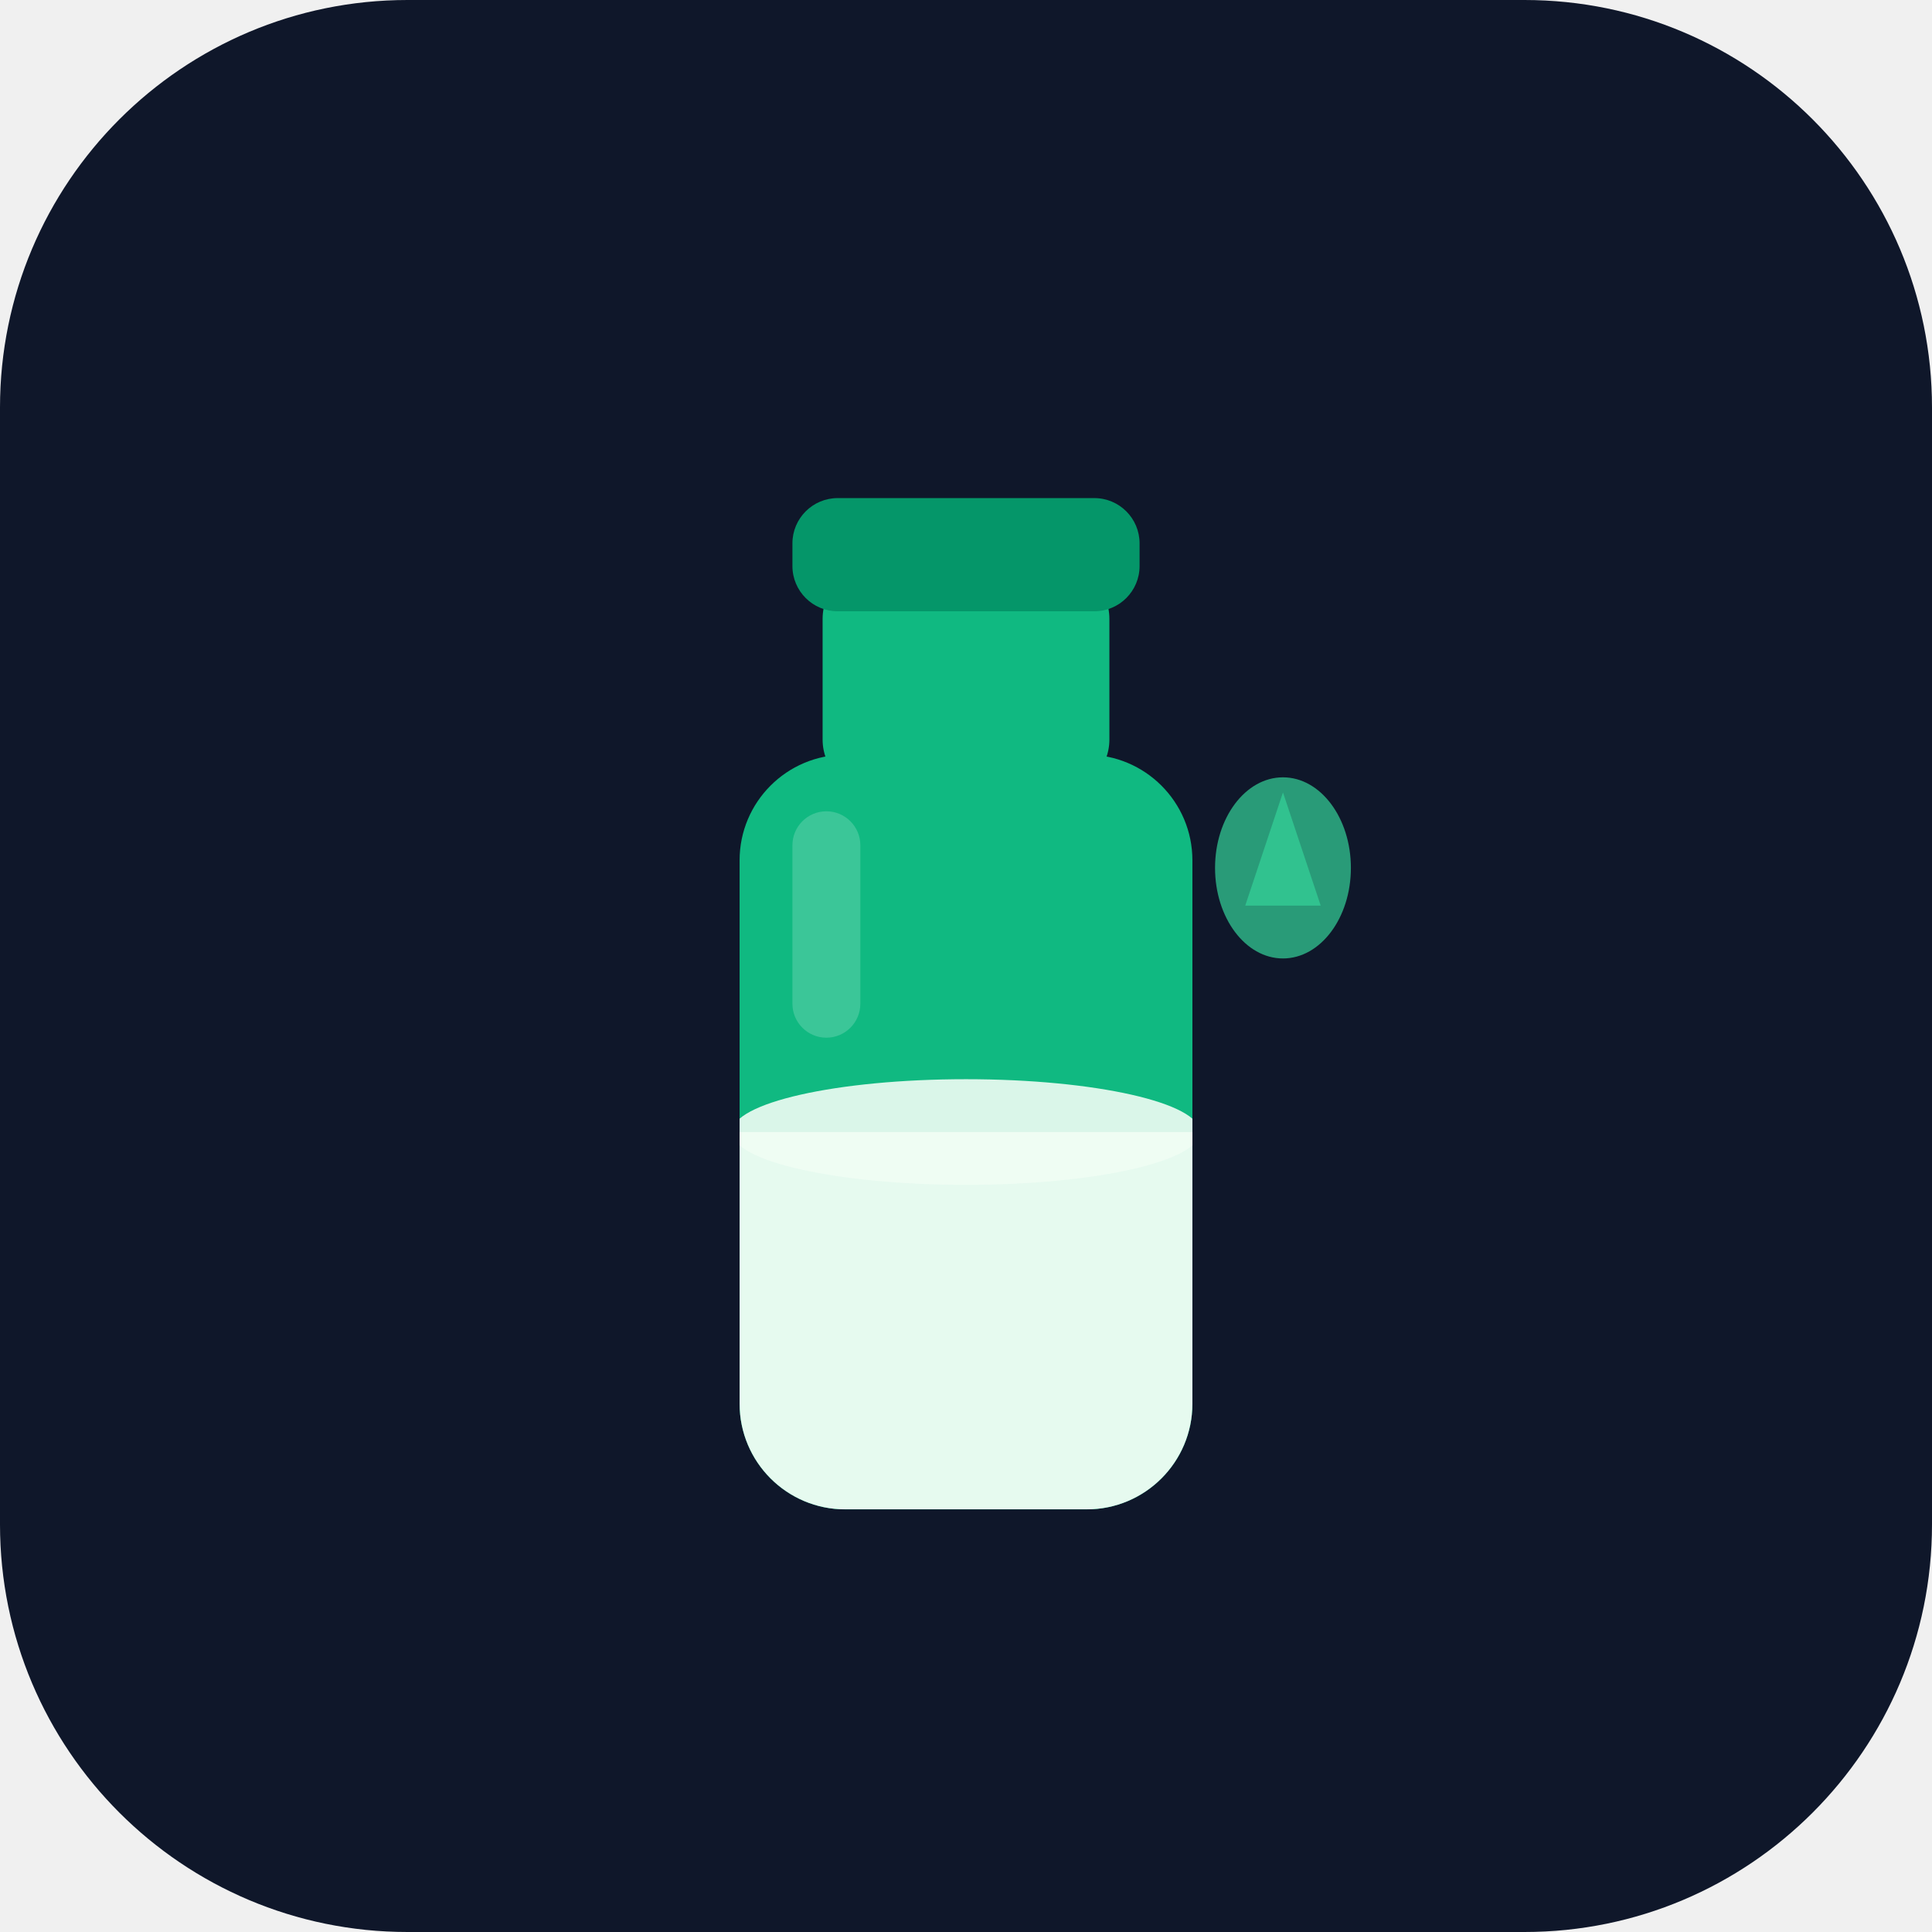
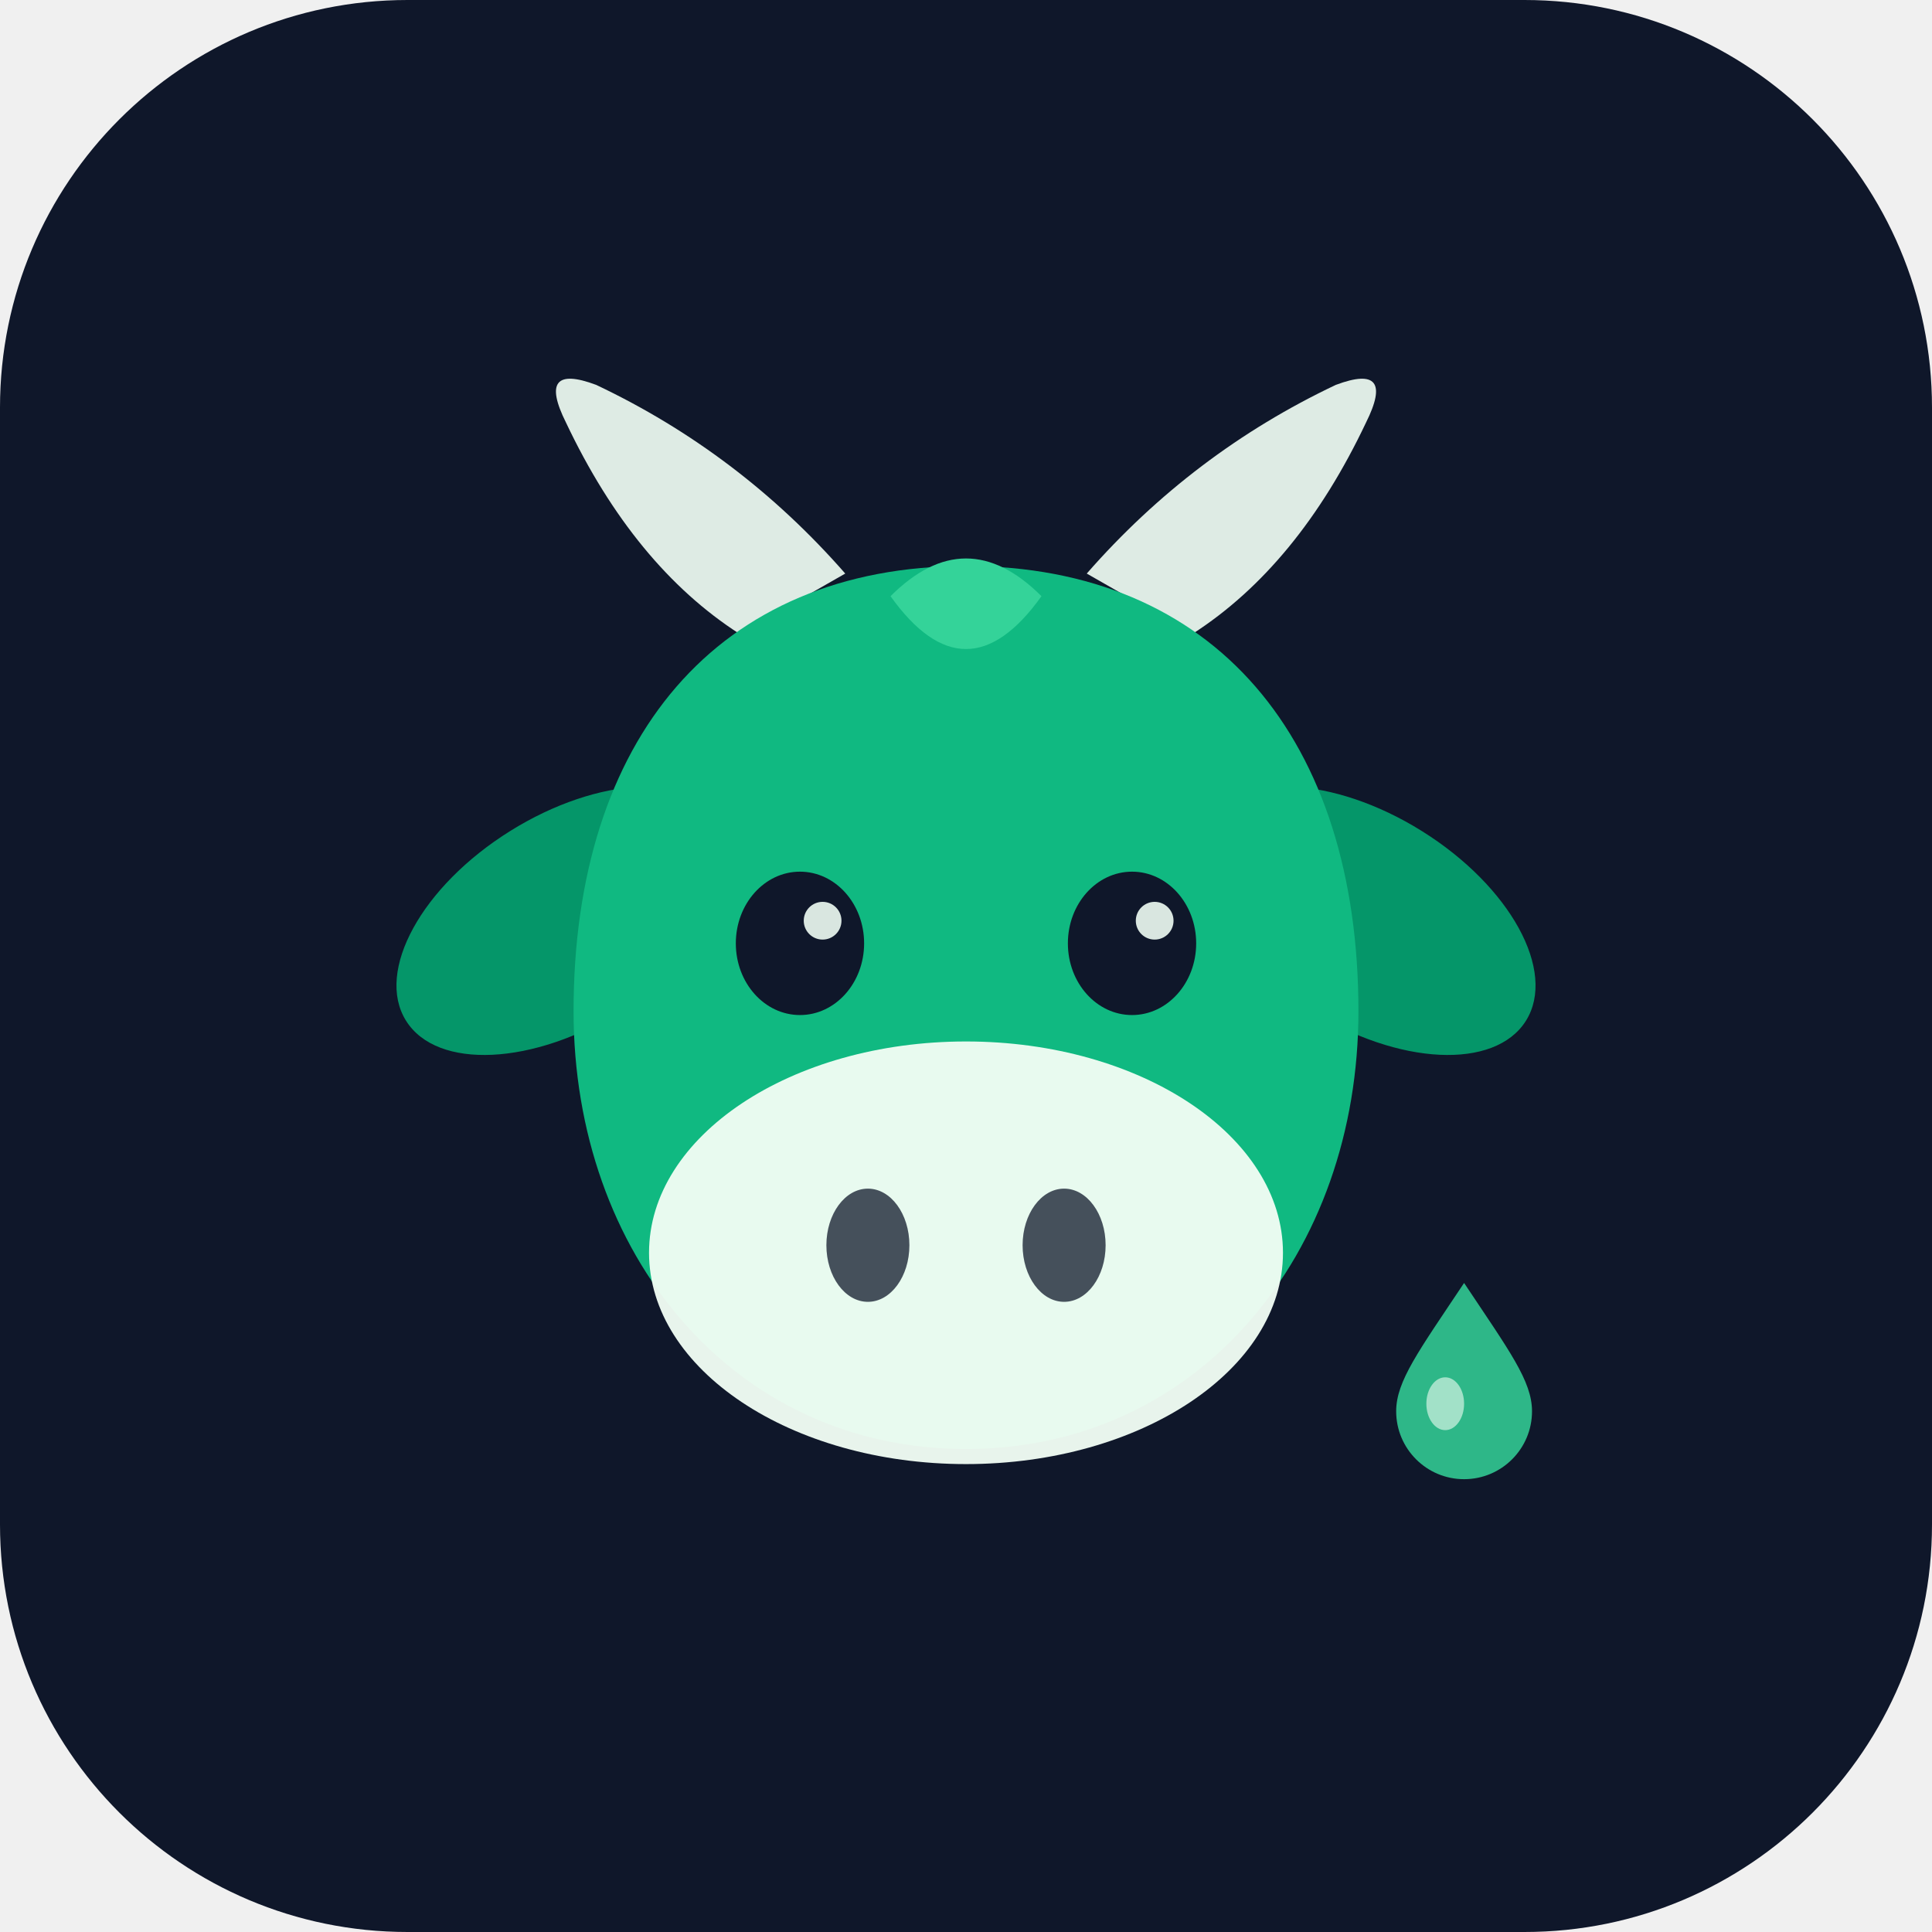
<svg xmlns="http://www.w3.org/2000/svg" viewBox="0 0 512 512">
  <rect width="512" height="512" rx="108" fill="#0f172a" />
-   <rect x="196" y="200" width="120" height="200" rx="28" fill="#10b981" />
-   <rect x="218" y="150" width="76" height="60" rx="14" fill="#10b981" />
-   <rect x="210" y="132" width="92" height="30" rx="12" fill="#059669" />
-   <clipPath id="bottle">
-     <rect x="196" y="200" width="120" height="200" rx="28" />
-   </clipPath>
-   <g clip-path="url(#bottle)">
-     <rect x="196" y="300" width="120" height="100" fill="#f0fdf4" opacity="0.95" />
-     <ellipse cx="256" cy="300" rx="62" ry="14" fill="#f0fdf4" opacity="0.9" />
+   <path d="M196 168 Q168 150 150 112 Q142 96 158 102 Q196 120 224 152 Z" fill="#f0fdf4" opacity="0.92" />
+   <path d="M316 168 Q344 150 362 112 Q370 96 354 102 Q316 120 288 152 Z" fill="#f0fdf4" opacity="0.92" />
+   <ellipse cx="0" cy="0" rx="50" ry="28" fill="#059669" transform="translate(150 244) rotate(-32)" />
+   <ellipse cx="0" cy="0" rx="50" ry="28" fill="#059669" transform="translate(362 244) rotate(32)" />
+   <path d="M256 150            C322 150 360 196 360 268            C360 332 318 384 256 384            C194 384 152 332 152 268            C152 196 190 150 256 150 Z" fill="#10b981" />
+   <path d="M236 158 Q256 138 276 158 Q266 172 256 172 Q246 172 236 158 Z" fill="#34d399" />
+   <ellipse cx="212" cy="250" rx="17" ry="19" fill="#0f172a" />
+   <ellipse cx="300" cy="250" rx="17" ry="19" fill="#0f172a" />
+   <circle cx="218" cy="244" r="5" fill="#f0fdf4" opacity="0.9" />
+   <circle cx="306" cy="244" r="5" fill="#f0fdf4" opacity="0.9" />
+   <ellipse cx="256" cy="332" rx="84" ry="56" fill="#f0fdf4" opacity="0.96" />
+   <ellipse cx="230" cy="330" rx="11" ry="15" fill="#0f172a" opacity="0.75" />
+   <ellipse cx="282" cy="330" rx="11" ry="15" fill="#0f172a" opacity="0.75" />
+   <g transform="translate(388 360)">
+     <path d="M0 -20 C12 -2 18 6 18 14 A18 18 0 1 1 -18 14 C-18 6 -12 -2 0 -20 Z" fill="#34d399" opacity="0.85" />
+     <ellipse cx="-5" cy="12" rx="5" ry="7" fill="#f0fdf4" opacity="0.6" />
  </g>
-   <rect x="210" y="215" width="18" height="60" rx="9" fill="white" opacity="0.18" />
-   <ellipse cx="340" cy="230" rx="18" ry="24" fill="#34d399" opacity="0.7" />
-   <polygon points="340,210 330,240 350,240" fill="#34d399" opacity="0.7" />
</svg>
